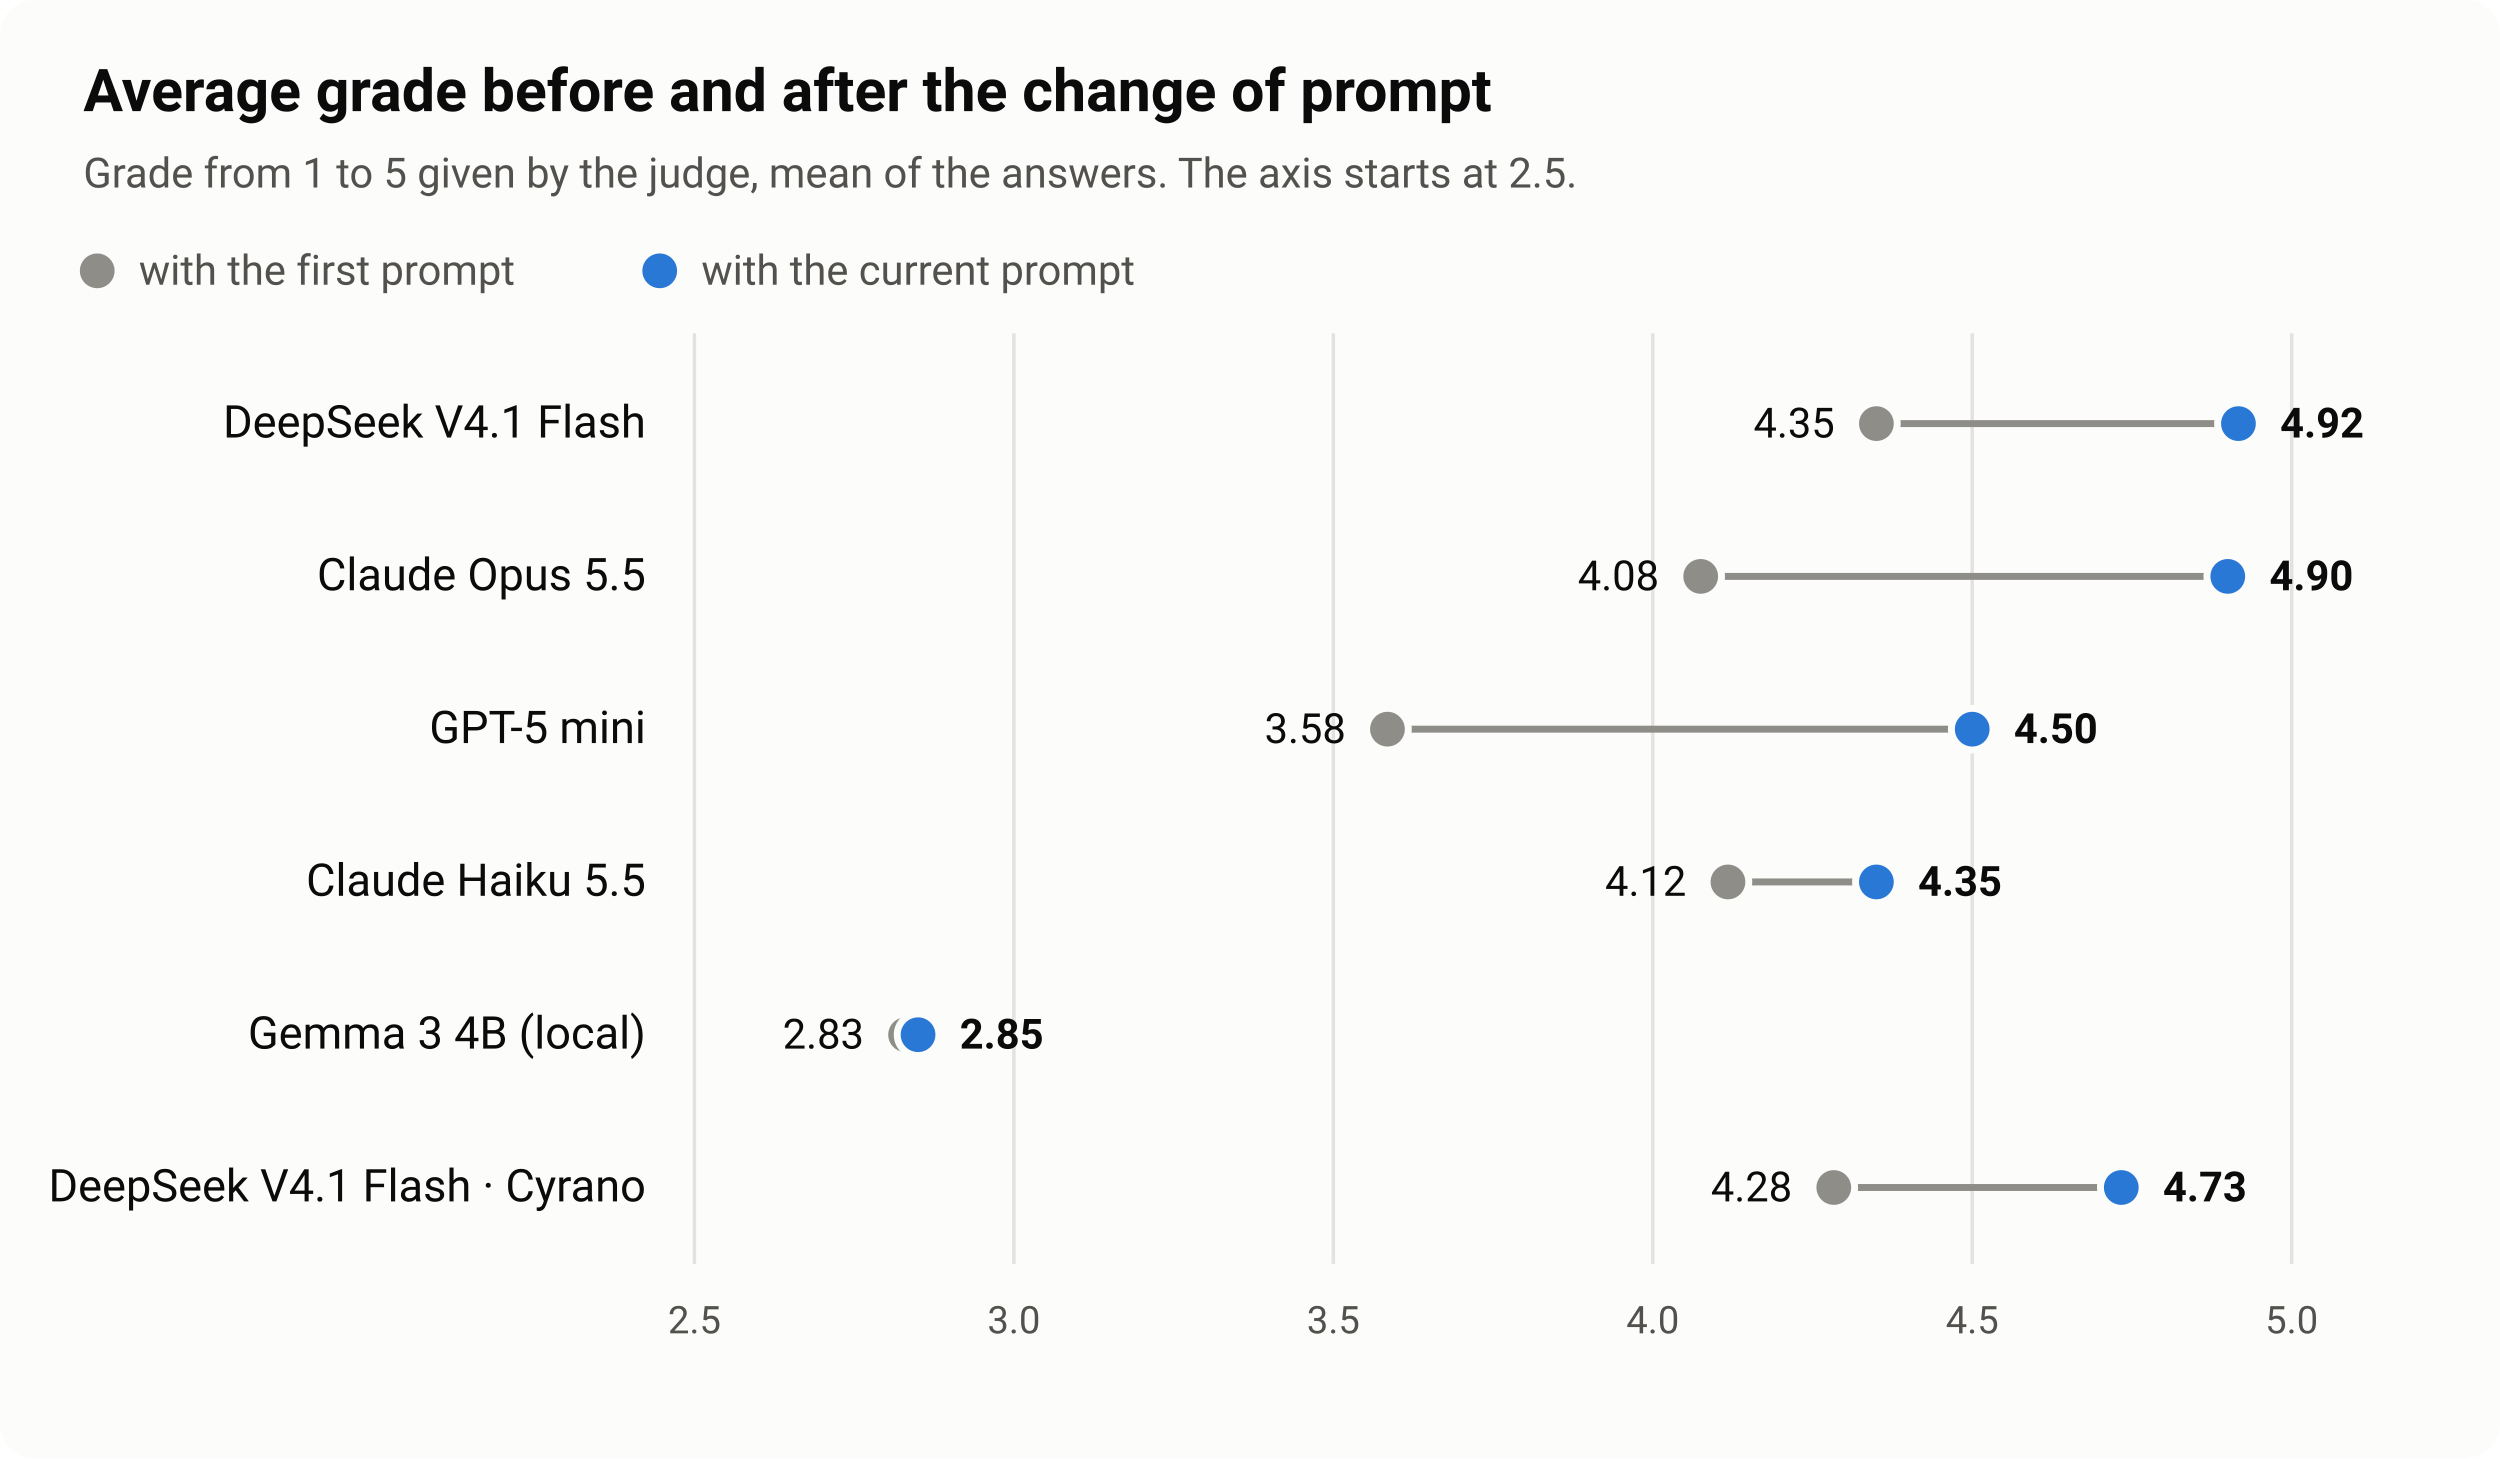
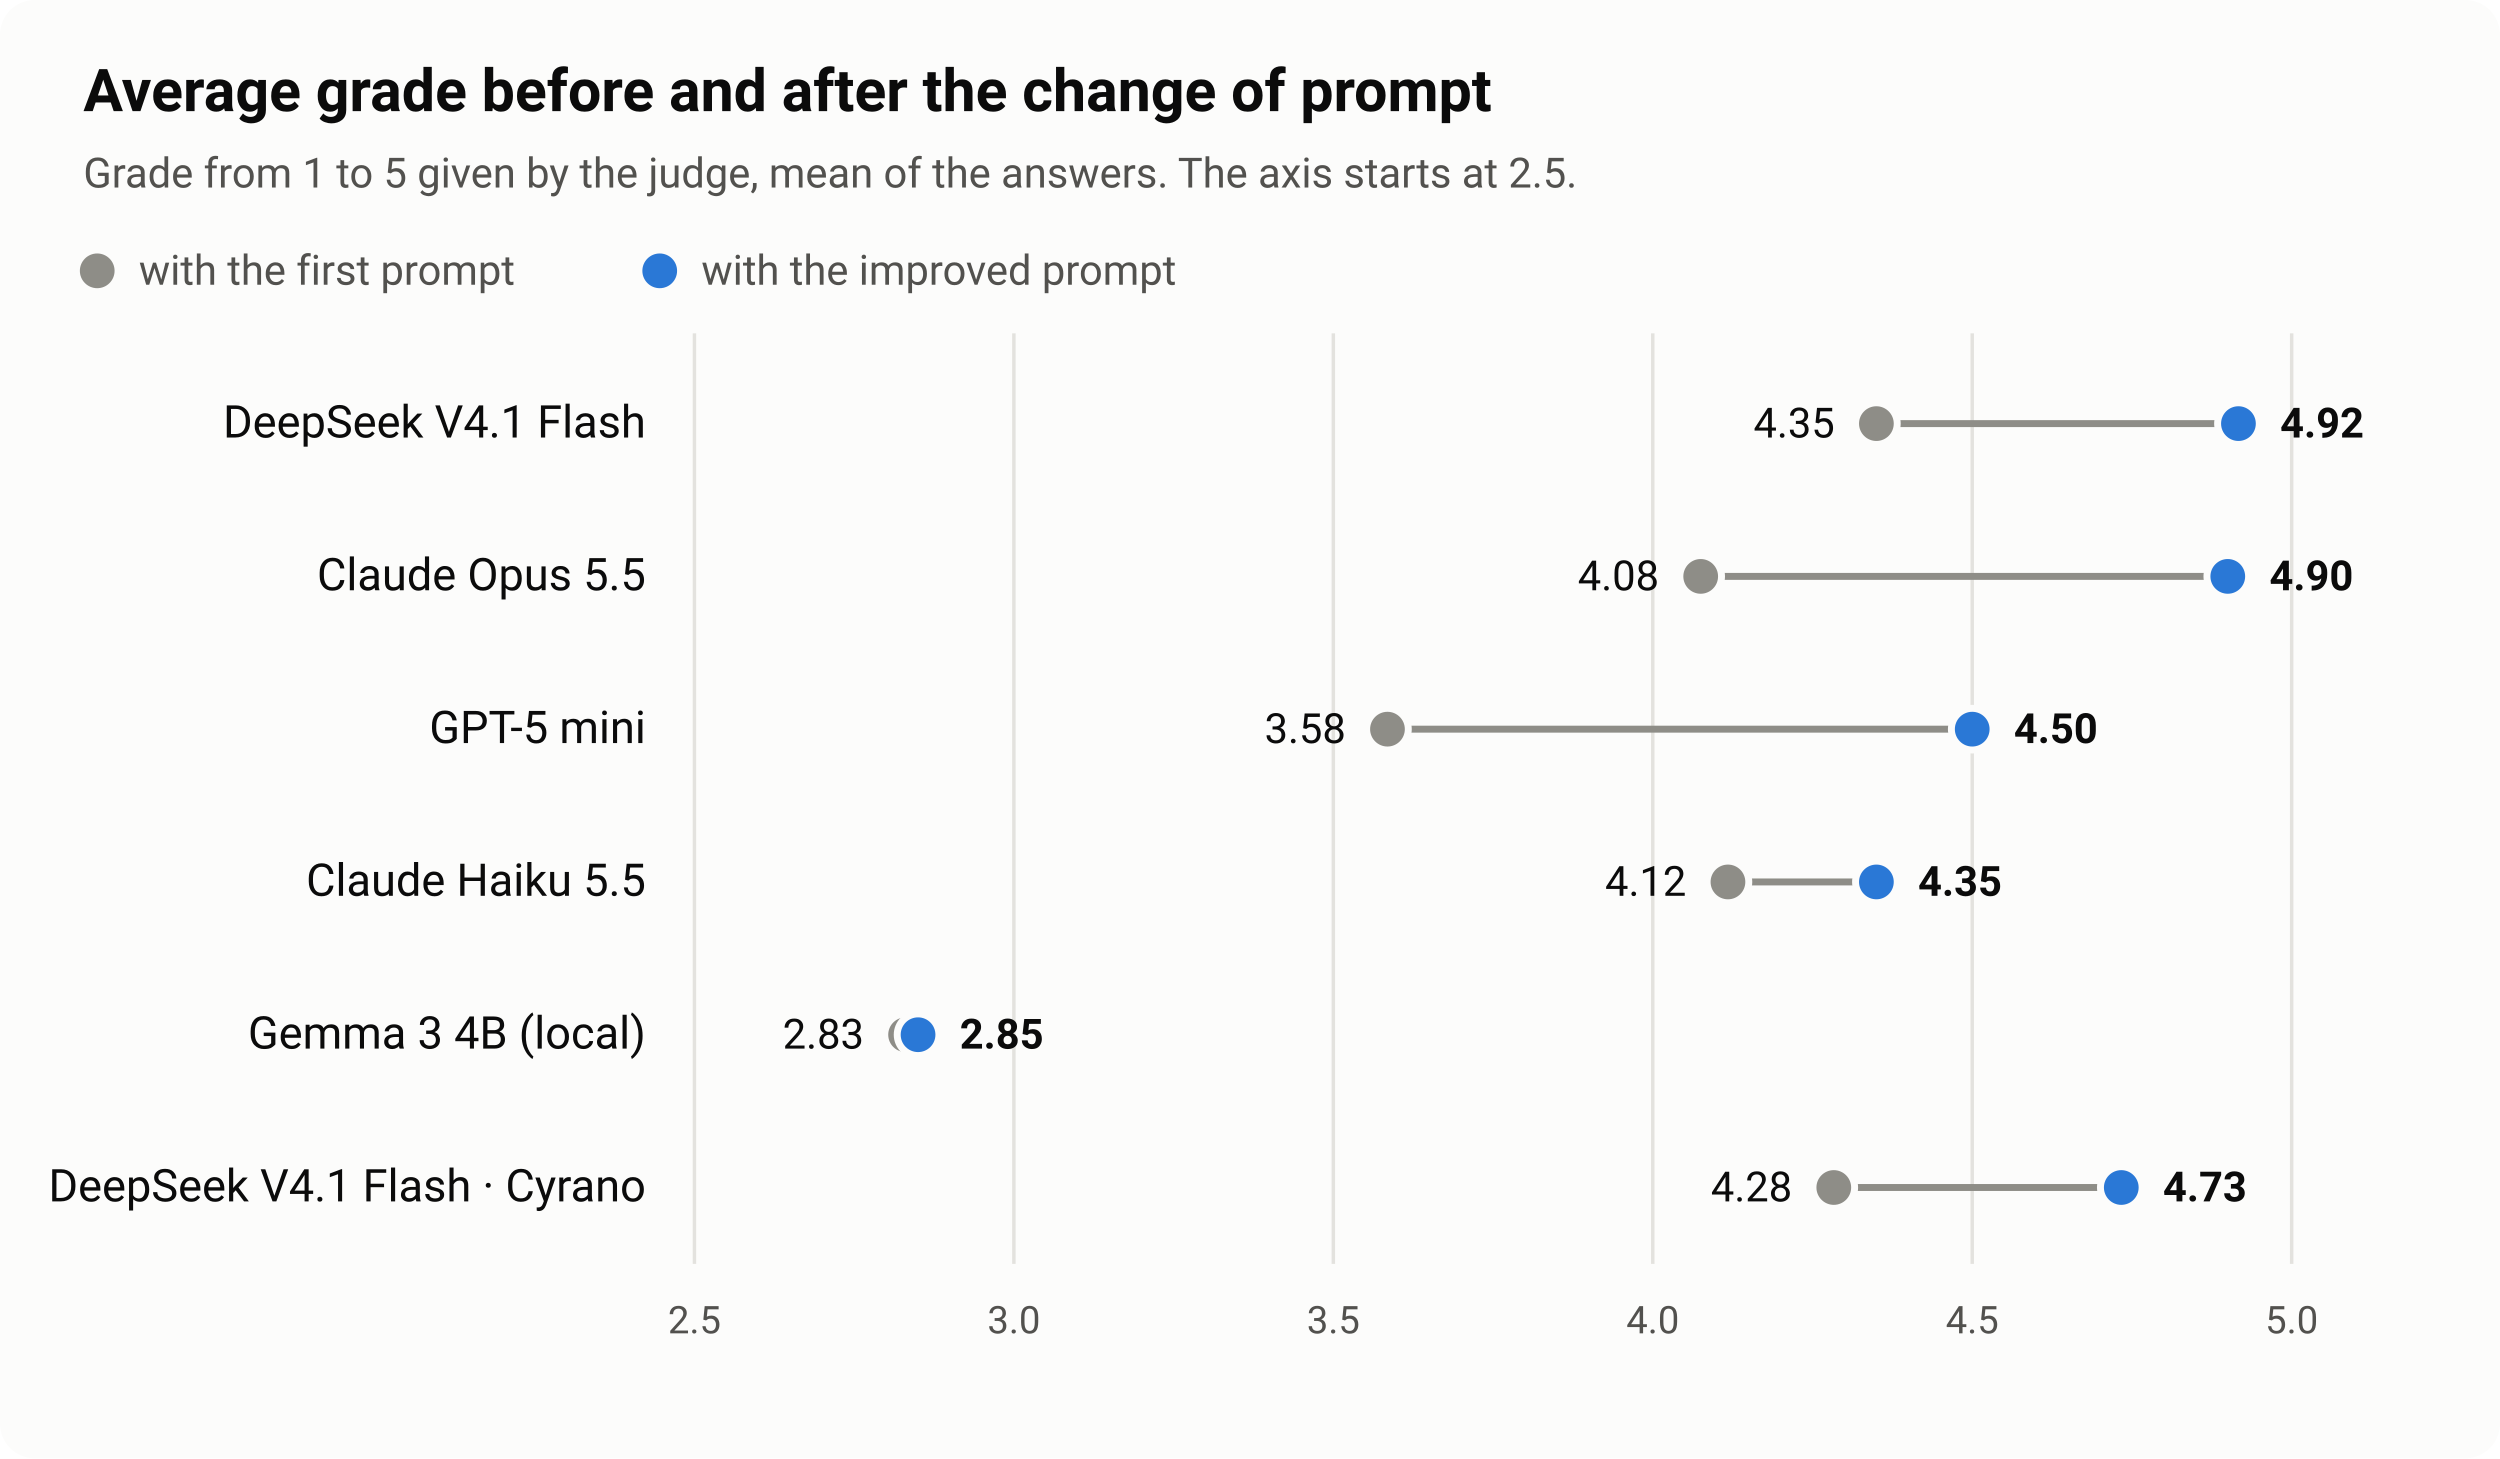
<svg xmlns="http://www.w3.org/2000/svg" viewBox="0 0 720 420" width="720" height="420" role="img" aria-labelledby="title desc" font-family="system-ui, -apple-system, 'Segoe UI', Roboto, Helvetica, Arial, sans-serif">
  <rect width="720" height="420" rx="10" fill="#fcfcfb" />
  <text x="24" y="32" font-size="17" fill="#0b0b0b" text-anchor="start" font-weight="600">Average grade before and after the change of prompt</text>
  <text x="24" y="54" font-size="12" fill="#52514e" text-anchor="start">Grade from 1 to 5 given by the judge, mean of the answers. The axis starts at 2.5.</text>
  <circle cx="28" cy="78" r="6" fill="#8e8d87" stroke="#fcfcfb" stroke-width="2" />
  <text x="40" y="82" font-size="12" fill="#52514e" text-anchor="start">with the first prompt</text>
  <circle cx="190" cy="78" r="6" fill="#2a78d6" stroke="#fcfcfb" stroke-width="2" />
-   <text x="202" y="82" font-size="12" fill="#52514e" text-anchor="start">with the current prompt</text>
+   <text x="202" y="82" font-size="12" fill="#52514e" text-anchor="start">with the improved prompt</text>
  <line x1="200" y1="96" x2="200" y2="364" stroke="#e3e2de" stroke-width="1" />
  <text x="200" y="384" font-size="11" fill="#52514e" text-anchor="middle">2.5</text>
  <line x1="292" y1="96" x2="292" y2="364" stroke="#e3e2de" stroke-width="1" />
  <text x="292" y="384" font-size="11" fill="#52514e" text-anchor="middle">3.0</text>
  <line x1="384" y1="96" x2="384" y2="364" stroke="#e3e2de" stroke-width="1" />
  <text x="384" y="384" font-size="11" fill="#52514e" text-anchor="middle">3.5</text>
  <line x1="476" y1="96" x2="476" y2="364" stroke="#e3e2de" stroke-width="1" />
  <text x="476" y="384" font-size="11" fill="#52514e" text-anchor="middle">4.0</text>
  <line x1="568" y1="96" x2="568" y2="364" stroke="#e3e2de" stroke-width="1" />
  <text x="568" y="384" font-size="11" fill="#52514e" text-anchor="middle">4.5</text>
  <line x1="660" y1="96" x2="660" y2="364" stroke="#e3e2de" stroke-width="1" />
  <text x="660" y="384" font-size="11" fill="#52514e" text-anchor="middle">5.0</text>
  <text x="186" y="126" font-size="13" fill="#0b0b0b" text-anchor="end">DeepSeek V4.1 Flash</text>
  <line x1="540.4" y1="122" x2="644.67" y2="122" stroke="#8e8d87" stroke-width="2" />
  <circle cx="540.4" cy="122" r="6" fill="#8e8d87" stroke="#fcfcfb" stroke-width="2" />
  <circle cx="644.67" cy="122" r="6" fill="#2a78d6" stroke="#fcfcfb" stroke-width="2" />
  <text x="528.4" y="126" font-size="12" fill="#0b0b0b" text-anchor="end">4.35</text>
  <text x="656.67" y="126" font-size="12" fill="#0b0b0b" text-anchor="start" font-weight="600">4.92</text>
  <text x="186" y="170" font-size="13" fill="#0b0b0b" text-anchor="end">Claude Opus 5.5</text>
  <line x1="489.8" y1="166" x2="641.6" y2="166" stroke="#8e8d87" stroke-width="2" />
  <circle cx="489.8" cy="166" r="6" fill="#8e8d87" stroke="#fcfcfb" stroke-width="2" />
  <circle cx="641.6" cy="166" r="6" fill="#2a78d6" stroke="#fcfcfb" stroke-width="2" />
  <text x="477.8" y="170" font-size="12" fill="#0b0b0b" text-anchor="end">4.08</text>
  <text x="653.6" y="170" font-size="12" fill="#0b0b0b" text-anchor="start" font-weight="600">4.90</text>
  <text x="186" y="214" font-size="13" fill="#0b0b0b" text-anchor="end">GPT-5 mini</text>
  <line x1="399.59" y1="210" x2="568" y2="210" stroke="#8e8d87" stroke-width="2" />
  <circle cx="399.59" cy="210" r="6" fill="#8e8d87" stroke="#fcfcfb" stroke-width="2" />
  <circle cx="568" cy="210" r="6" fill="#2a78d6" stroke="#fcfcfb" stroke-width="2" />
  <text x="387.59" y="214" font-size="12" fill="#0b0b0b" text-anchor="end">3.58</text>
  <text x="580" y="214" font-size="12" fill="#0b0b0b" text-anchor="start" font-weight="600">4.50</text>
  <text x="186" y="258" font-size="13" fill="#0b0b0b" text-anchor="end">Claude Haiku 5.5</text>
  <line x1="497.65" y1="254" x2="540.4" y2="254" stroke="#8e8d87" stroke-width="2" />
  <circle cx="497.65" cy="254" r="6" fill="#8e8d87" stroke="#fcfcfb" stroke-width="2" />
  <circle cx="540.4" cy="254" r="6" fill="#2a78d6" stroke="#fcfcfb" stroke-width="2" />
  <text x="485.65" y="258" font-size="12" fill="#0b0b0b" text-anchor="end">4.12</text>
  <text x="552.4" y="258" font-size="12" fill="#0b0b0b" text-anchor="start" font-weight="600">4.35</text>
  <text x="186" y="302" font-size="13" fill="#0b0b0b" text-anchor="end">Gemma 3 4B (local)</text>
  <line x1="260.81" y1="298" x2="264.4" y2="298" stroke="#8e8d87" stroke-width="2" />
  <circle cx="260.81" cy="298" r="6" fill="#8e8d87" stroke="#fcfcfb" stroke-width="2" />
  <circle cx="264.4" cy="298" r="6" fill="#2a78d6" stroke="#fcfcfb" stroke-width="2" />
  <text x="248.81" y="302" font-size="12" fill="#0b0b0b" text-anchor="end">2.83</text>
  <text x="276.4" y="302" font-size="12" fill="#0b0b0b" text-anchor="start" font-weight="600">2.85</text>
  <text x="186" y="346" font-size="13" fill="#0b0b0b" text-anchor="end">DeepSeek V4.1 Flash · Cyrano</text>
  <line x1="528.13" y1="342" x2="610.93" y2="342" stroke="#8e8d87" stroke-width="2" />
  <circle cx="528.13" cy="342" r="6" fill="#8e8d87" stroke="#fcfcfb" stroke-width="2" />
  <circle cx="610.93" cy="342" r="6" fill="#2a78d6" stroke="#fcfcfb" stroke-width="2" />
  <text x="516.13" y="346" font-size="12" fill="#0b0b0b" text-anchor="end">4.28</text>
  <text x="622.93" y="346" font-size="12" fill="#0b0b0b" text-anchor="start" font-weight="600">4.73</text>
</svg>
